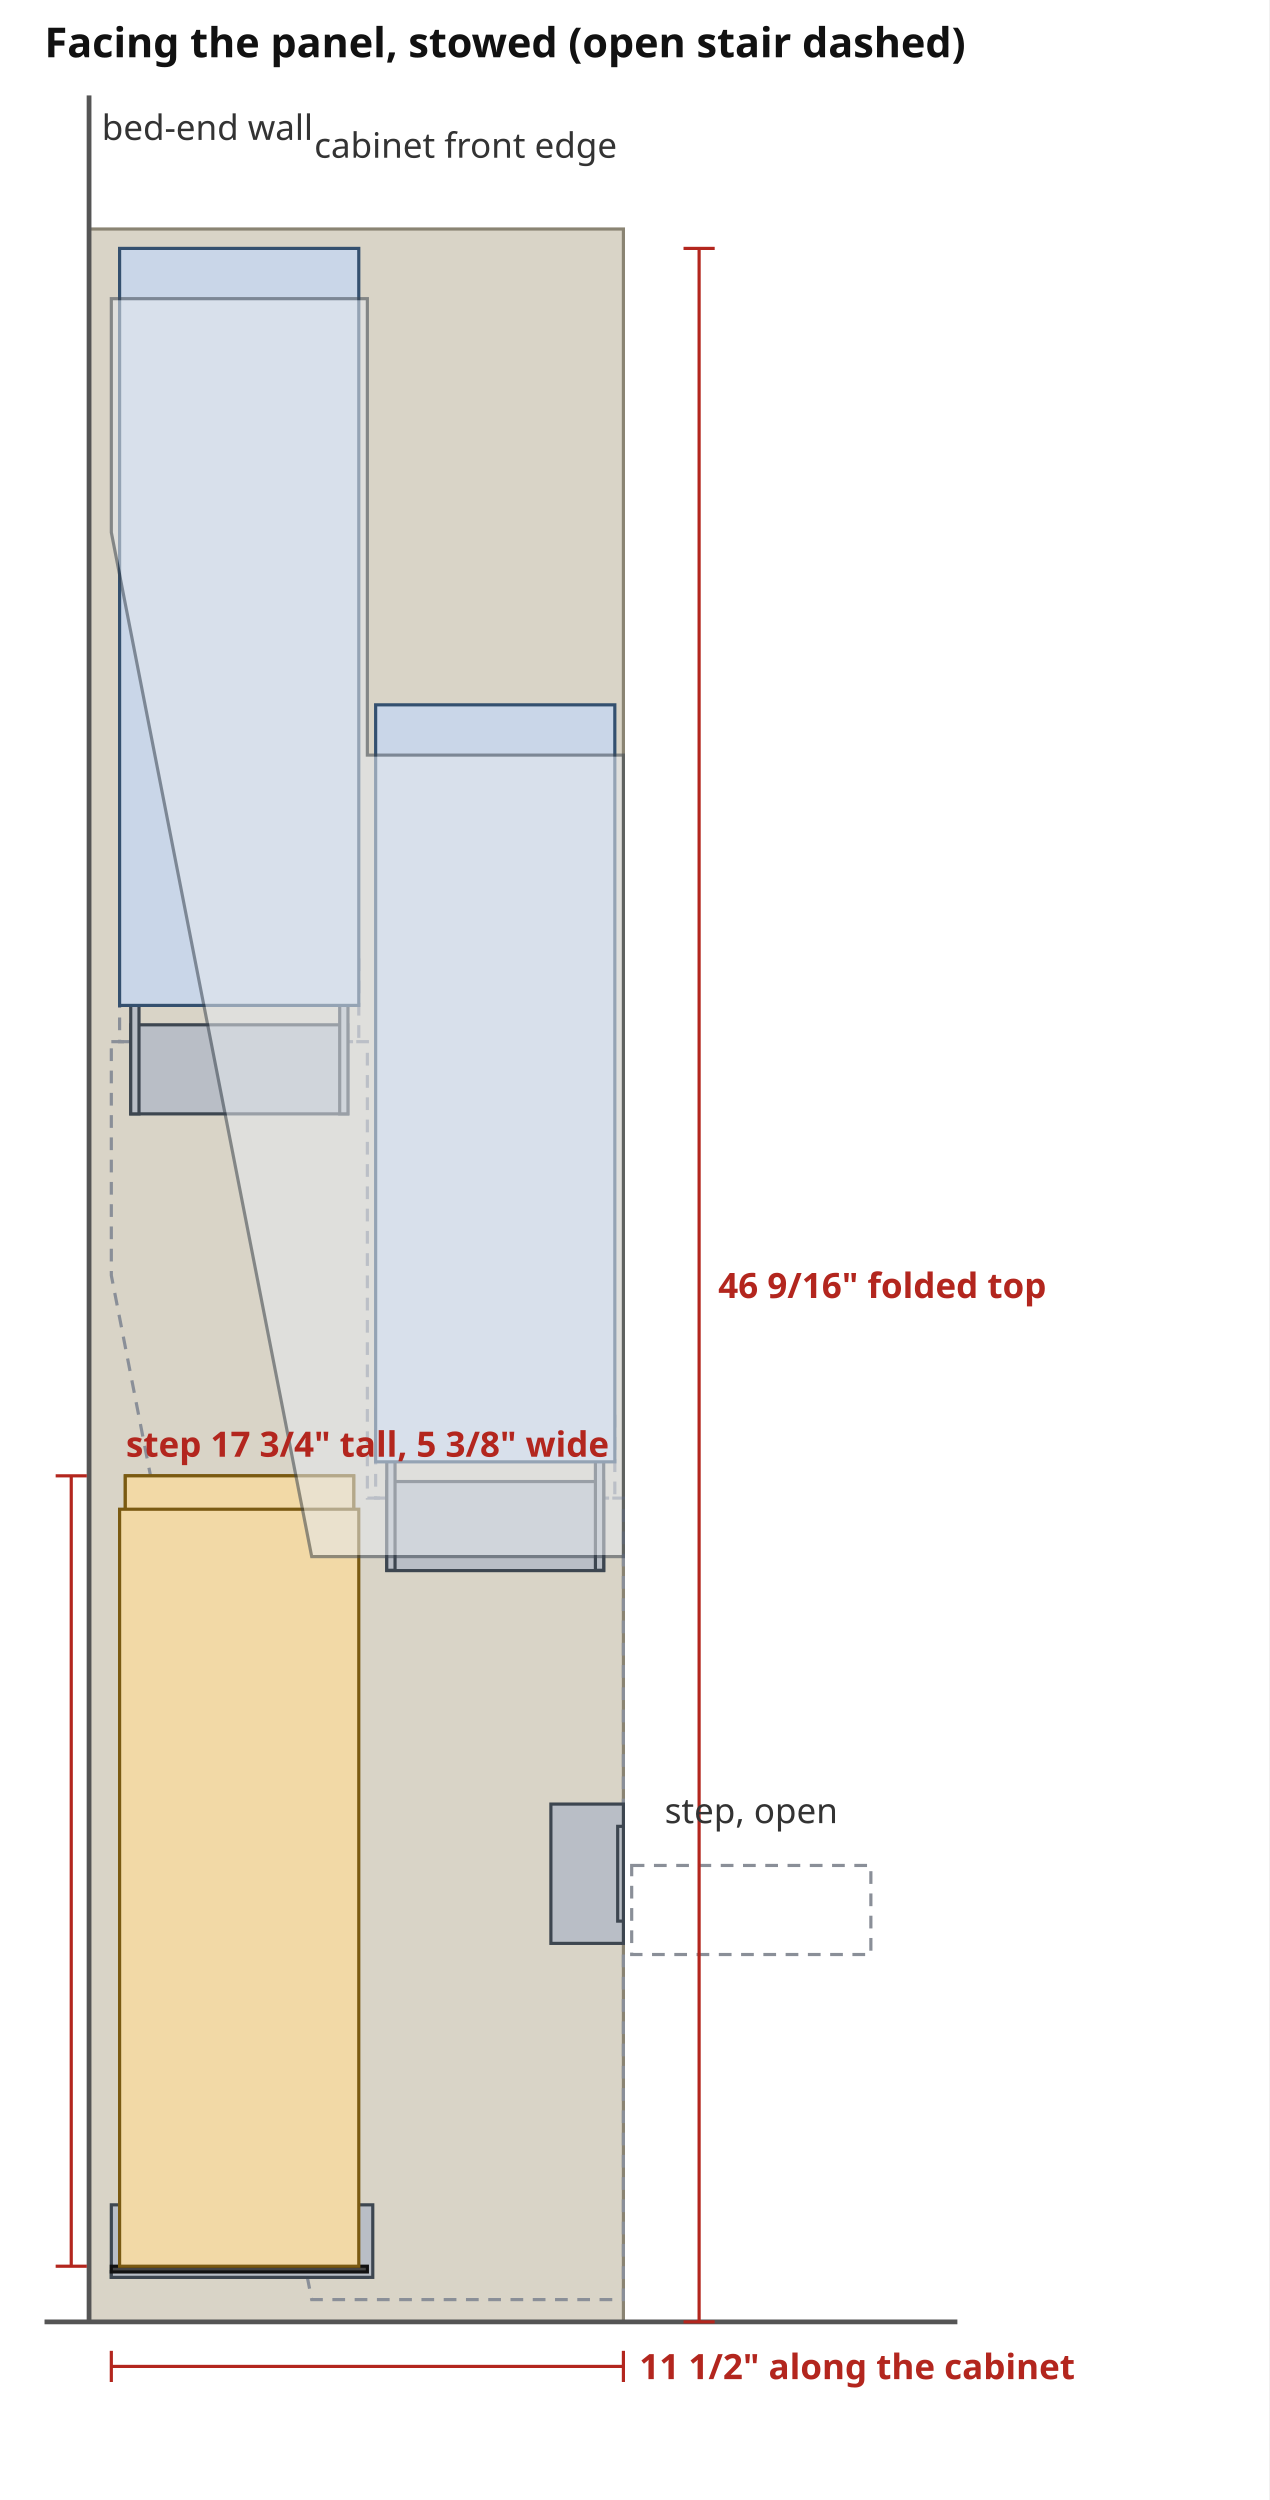
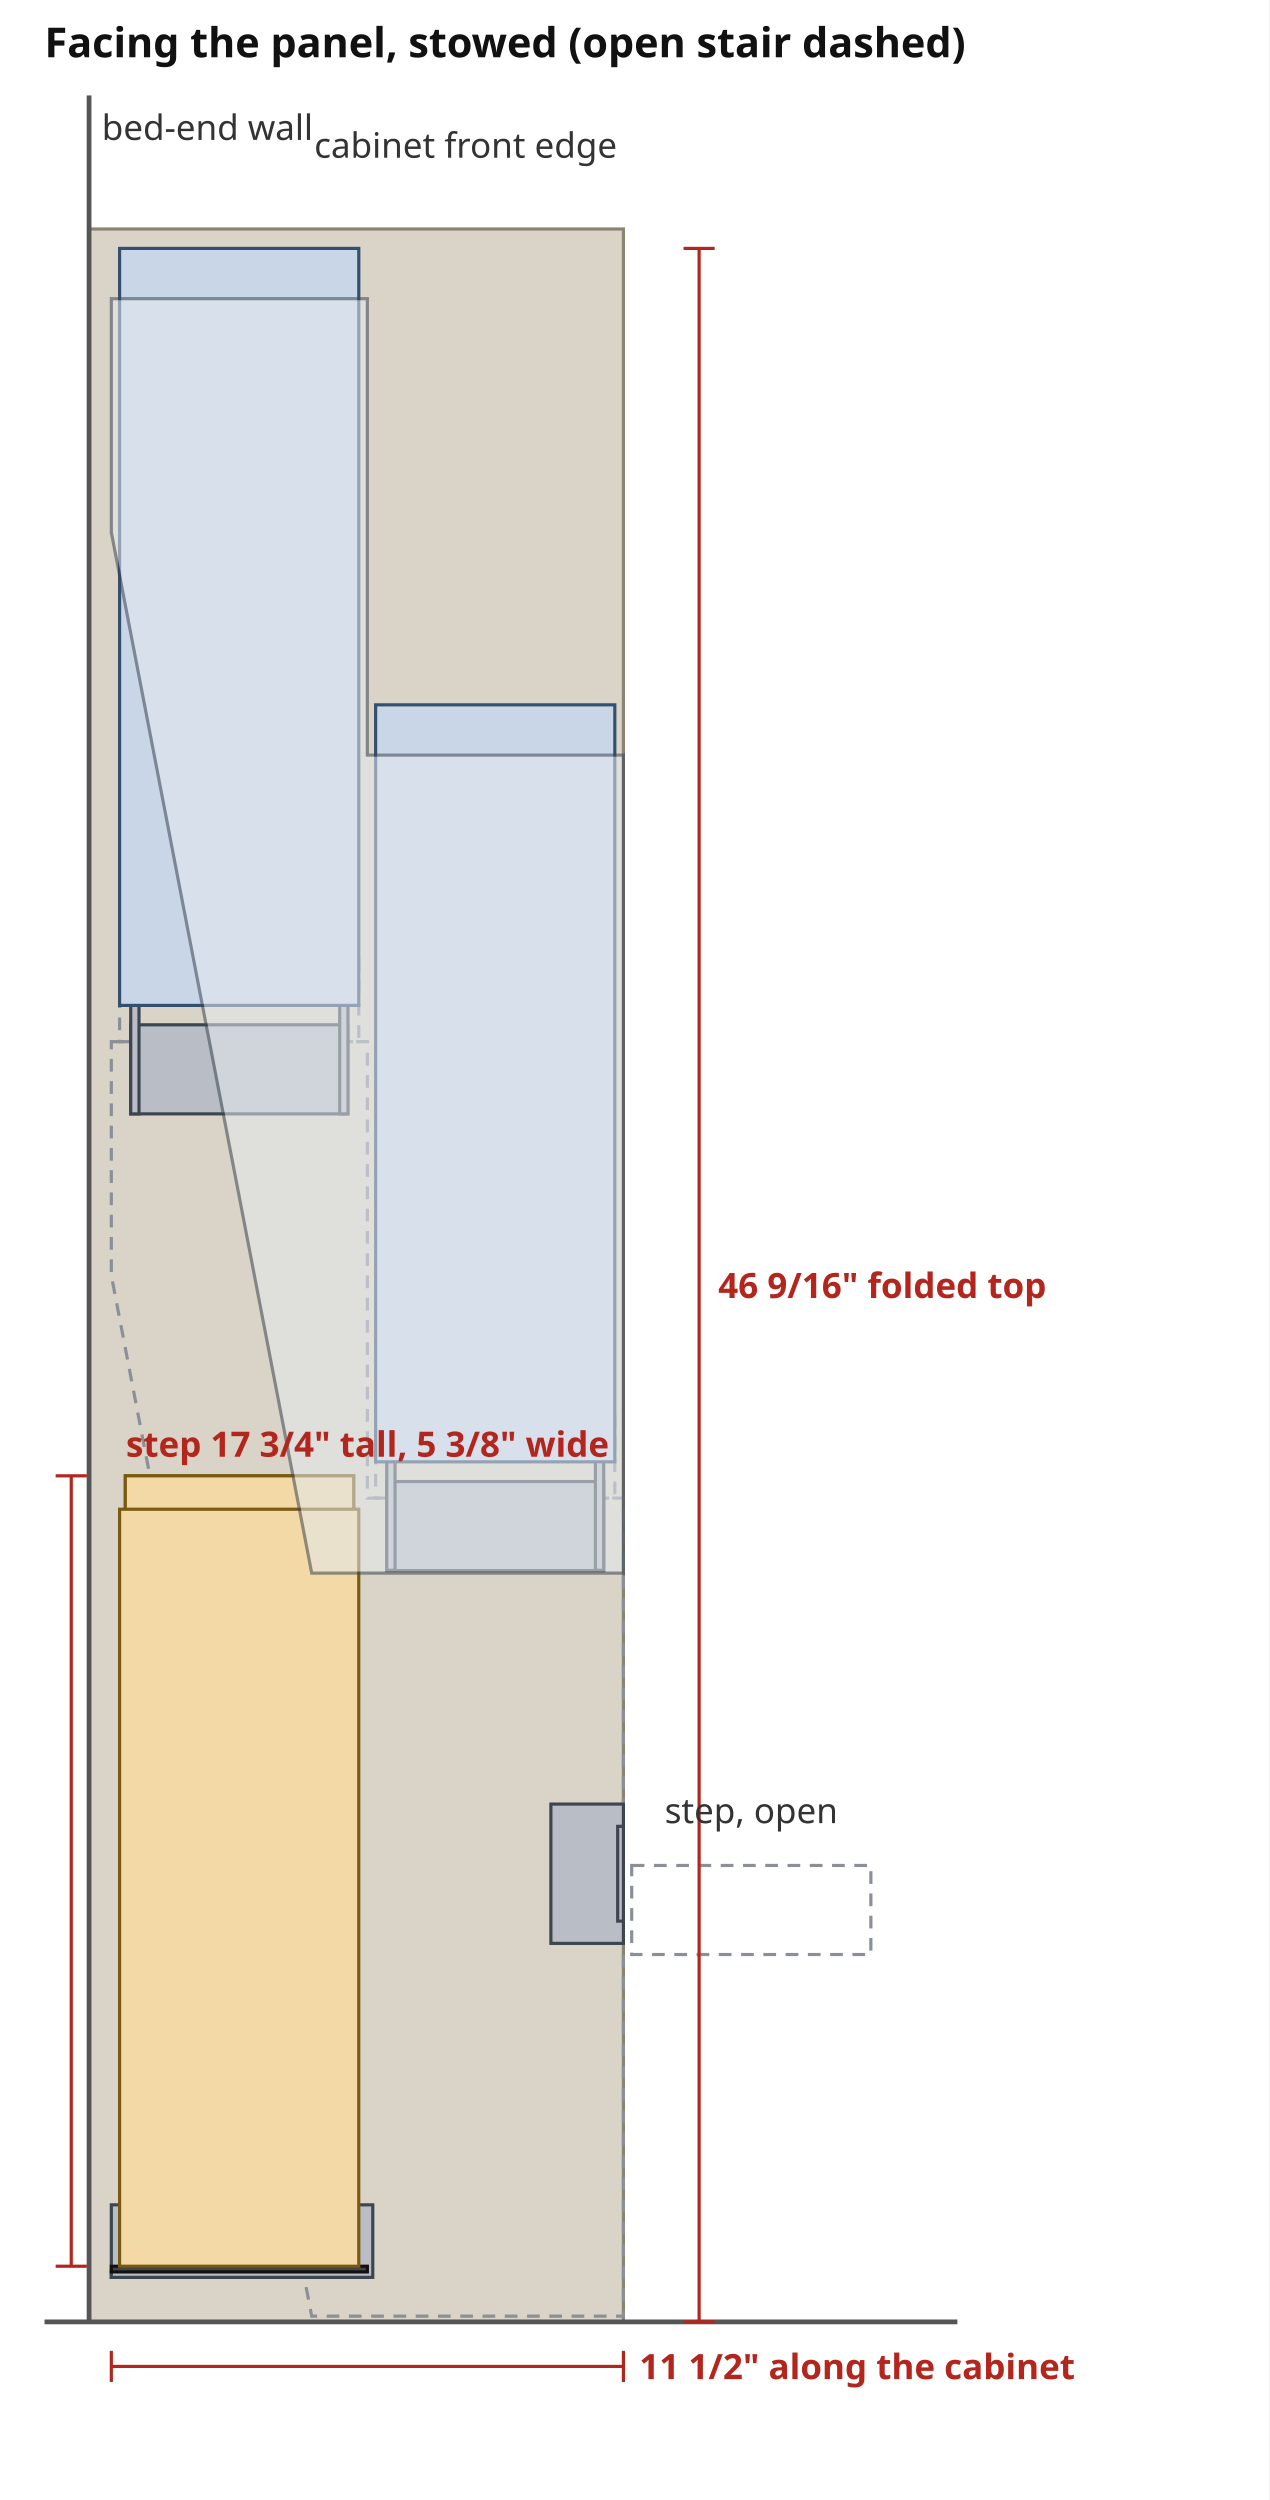
<svg xmlns="http://www.w3.org/2000/svg" viewBox="0 0 399 786" width="399" height="786" role="img">
  <style>
.bg{fill:#fff}.panel{fill:#d9d4c7;stroke:#8a8473}.floor{stroke:#555;stroke-width:1.5}
.tread{fill:#c9d6e8;stroke:#34506f}.rail{fill:#e3e7ec;stroke:#3d4650}.step{fill:#f2d9a6;stroke:#7a5a12}
.fixed{fill:#b9bec6;stroke:#3d4650}.rubber{fill:#444;stroke:#111}.handle{fill:#e9b7ae;stroke:#8f2f1e}
.ghost{fill:none;stroke:#8a8f98;stroke-dasharray:4 3}.bend{stroke:#3d4650;stroke-width:4}.hole{fill:#fff;stroke:#3d4650}.dim{stroke:#b3261e;fill:none;stroke-width:1}
.dimt{fill:#b3261e;font:600 11px system-ui,sans-serif}.lbl{fill:#333;font:11px system-ui,sans-serif}
.ttl{fill:#111;font:600 13px system-ui,sans-serif}rect,polygon,circle{stroke-width:1}
</style>
  <rect class="bg" width="399" height="786" />
  <text class="ttl" x="14" y="18">Facing the panel, stowed (open stair dashed)</text>
  <rect class="panel" x="28.0" y="72.0" width="168.0" height="658.0" />
  <rect class="ghost" x="37.6" y="299.5" width="75.2" height="28.0" />
  <rect class="ghost" x="118.1" y="443.0" width="75.2" height="28.0" />
  <rect class="ghost" x="198.6" y="586.5" width="75.2" height="28.0" />
-   <polygon class="ghost" points="35.0,327.5 115.5,327.5 115.5,471.0 196.0,471.0 196.0,723.0 98.0,723.0 35.0,401.0" />
+   <polygon class="ghost" points="35.0,327.5 115.5,327.5 115.5,471.0 196.0,471.0 196.0,728.2 98.0,728.2 35.0,401.0" />
  <rect class="fixed" x="41.1" y="322.2" width="68.2" height="28.0" />
  <rect class="fixed" x="41.1" y="302.1" width="2.6" height="48.1" />
  <rect class="fixed" x="106.8" y="302.1" width="2.6" height="48.1" />
  <rect class="rubber" x="71.8" y="136.8" width="7.0" height="7.0" />
  <rect class="fixed" x="121.6" y="465.8" width="68.2" height="28.0" />
  <rect class="fixed" x="121.6" y="445.6" width="2.6" height="48.1" />
  <rect class="fixed" x="187.2" y="445.6" width="2.6" height="48.1" />
  <rect class="rubber" x="152.2" y="280.2" width="7.0" height="7.0" />
  <rect class="fixed" x="35.0" y="714.2" width="80.5" height="1.8" />
  <rect class="fixed" x="35.0" y="693.2" width="82.2" height="22.8" />
  <rect class="rubber" x="35.0" y="712.5" width="80.5" height="1.8" />
  <rect class="fixed" x="173.2" y="567.2" width="22.8" height="43.8" />
  <rect class="fixed" x="194.2" y="574.2" width="1.8" height="29.8" />
  <rect class="tread" x="37.6" y="78.1" width="75.2" height="238.0" />
  <rect class="tread" x="118.1" y="221.6" width="75.2" height="238.0" />
  <rect class="step" x="39.4" y="571.6" width="71.8" height="140.0" />
  <rect class="step" x="39.4" y="686.2" width="71.8" height="25.4" />
  <rect class="step" x="39.4" y="464.0" width="71.8" height="140.0" />
  <rect class="step" x="39.4" y="464.0" width="71.8" height="25.4" />
  <rect class="step" x="37.6" y="474.5" width="75.2" height="238.0" />
  <g opacity="0.55">
-     <polygon class="rail" points="35.0,93.9 115.5,93.9 115.5,237.4 196.0,237.4 196.0,489.4 98.0,489.4 35.0,167.4" />
+     <polygon class="rail" points="35.0,93.9 115.5,93.9 115.5,237.4 196.0,237.4 196.0,494.6 98.0,494.6 35.0,167.4" />
  </g>
  <line class="floor" x1="14.0" y1="730.0" x2="301.0" y2="730.0" />
  <line class="floor" x1="28.0" y1="730.0" x2="28.0" y2="30.0" />
  <line class="dim" x1="219.8" y1="730.0" x2="219.8" y2="78.1" />
  <line class="dim" x1="214.9" y1="730.0" x2="224.7" y2="730.0" />
  <line class="dim" x1="214.9" y1="78.1" x2="224.7" y2="78.1" />
  <text class="dimt" x="225.8" y="408.1" text-anchor="start">46 9/16" folded top</text>
  <line class="dim" x1="22.4" y1="712.5" x2="22.4" y2="464.0" />
  <line class="dim" x1="17.5" y1="712.5" x2="27.3" y2="712.5" />
  <line class="dim" x1="17.5" y1="464.0" x2="27.3" y2="464.0" />
  <text class="dimt" x="28.4" y="592.2" text-anchor="start" />
  <text class="dimt" x="39.6" y="458.0" text-anchor="start">step 17 3/4" tall, 5 3/8" wide</text>
  <line class="dim" x1="35.0" y1="744.0" x2="196.0" y2="744.0" />
  <line class="dim" x1="35.0" y1="748.9" x2="35.0" y2="739.1" />
  <line class="dim" x1="196.0" y1="748.9" x2="196.0" y2="739.1" />
  <text class="dimt" x="201.0" y="748.0" text-anchor="start">11 1/2" along the cabinet</text>
  <text class="lbl" x="32.0" y="44.0" text-anchor="start">bed-end wall</text>
  <text class="lbl" x="194.0" y="49.6" text-anchor="end">cabinet front edge</text>
  <text class="lbl" x="236.2" y="573.2" text-anchor="middle">step, open</text>
</svg>
